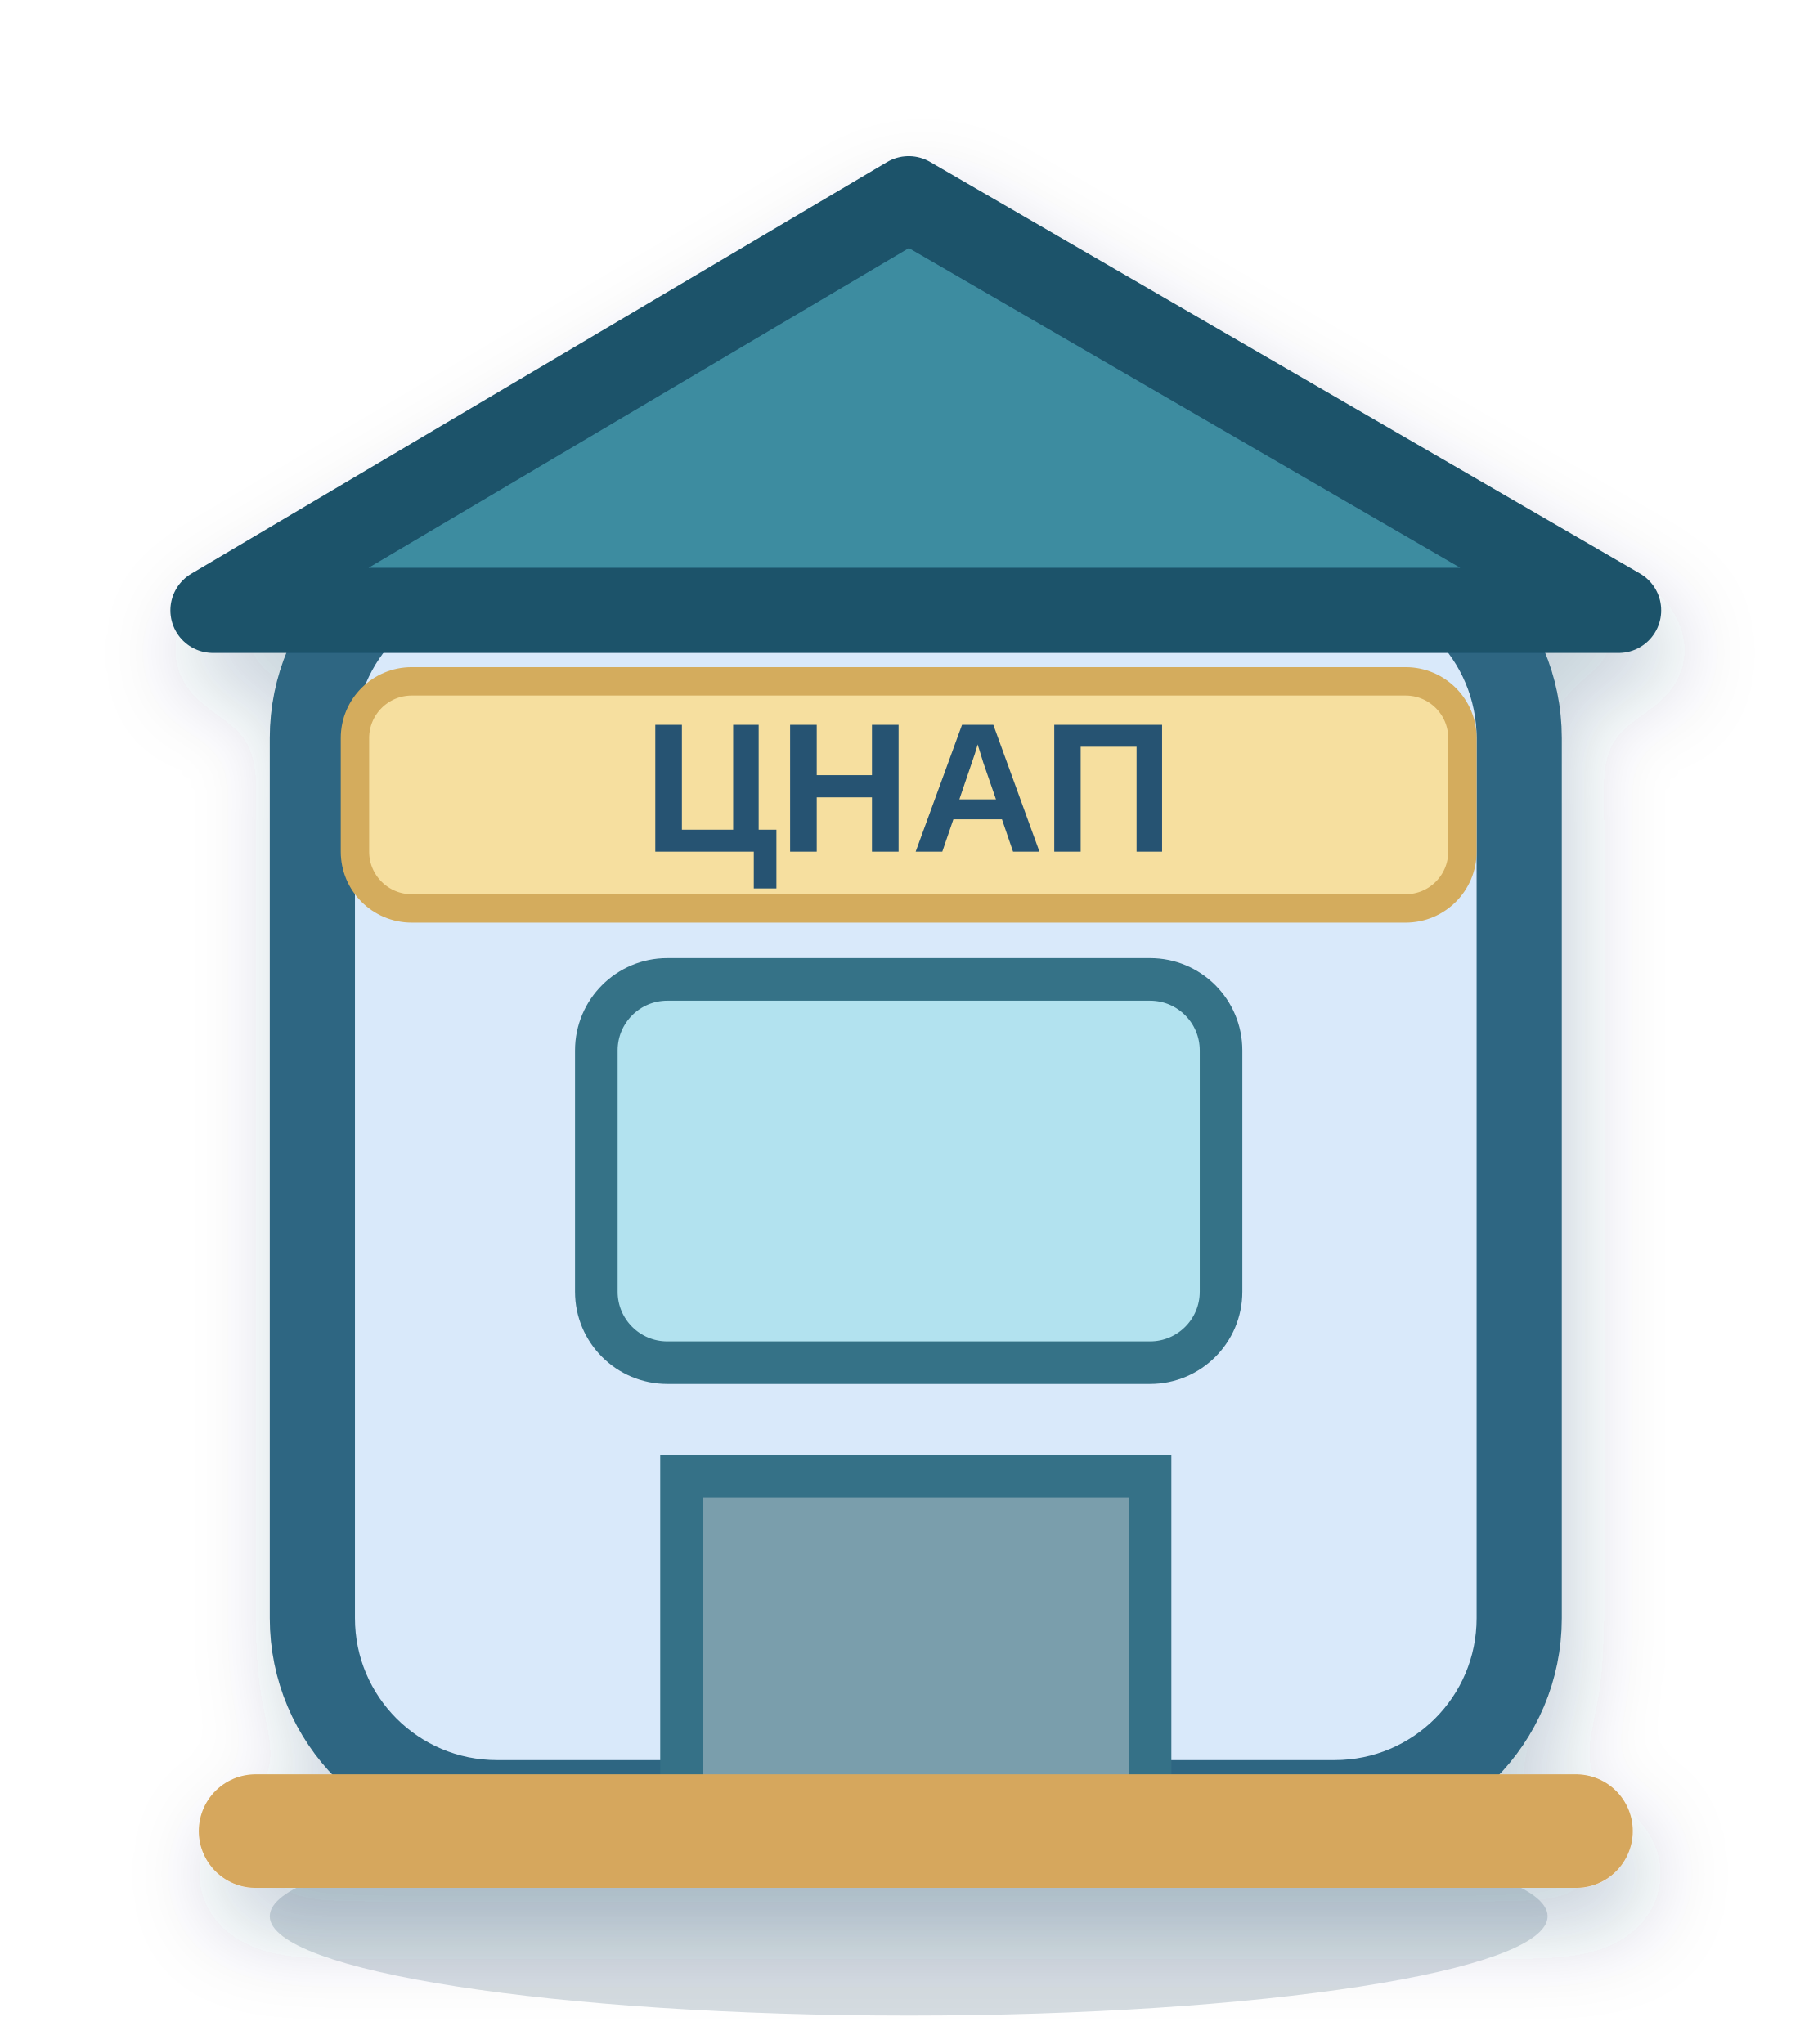
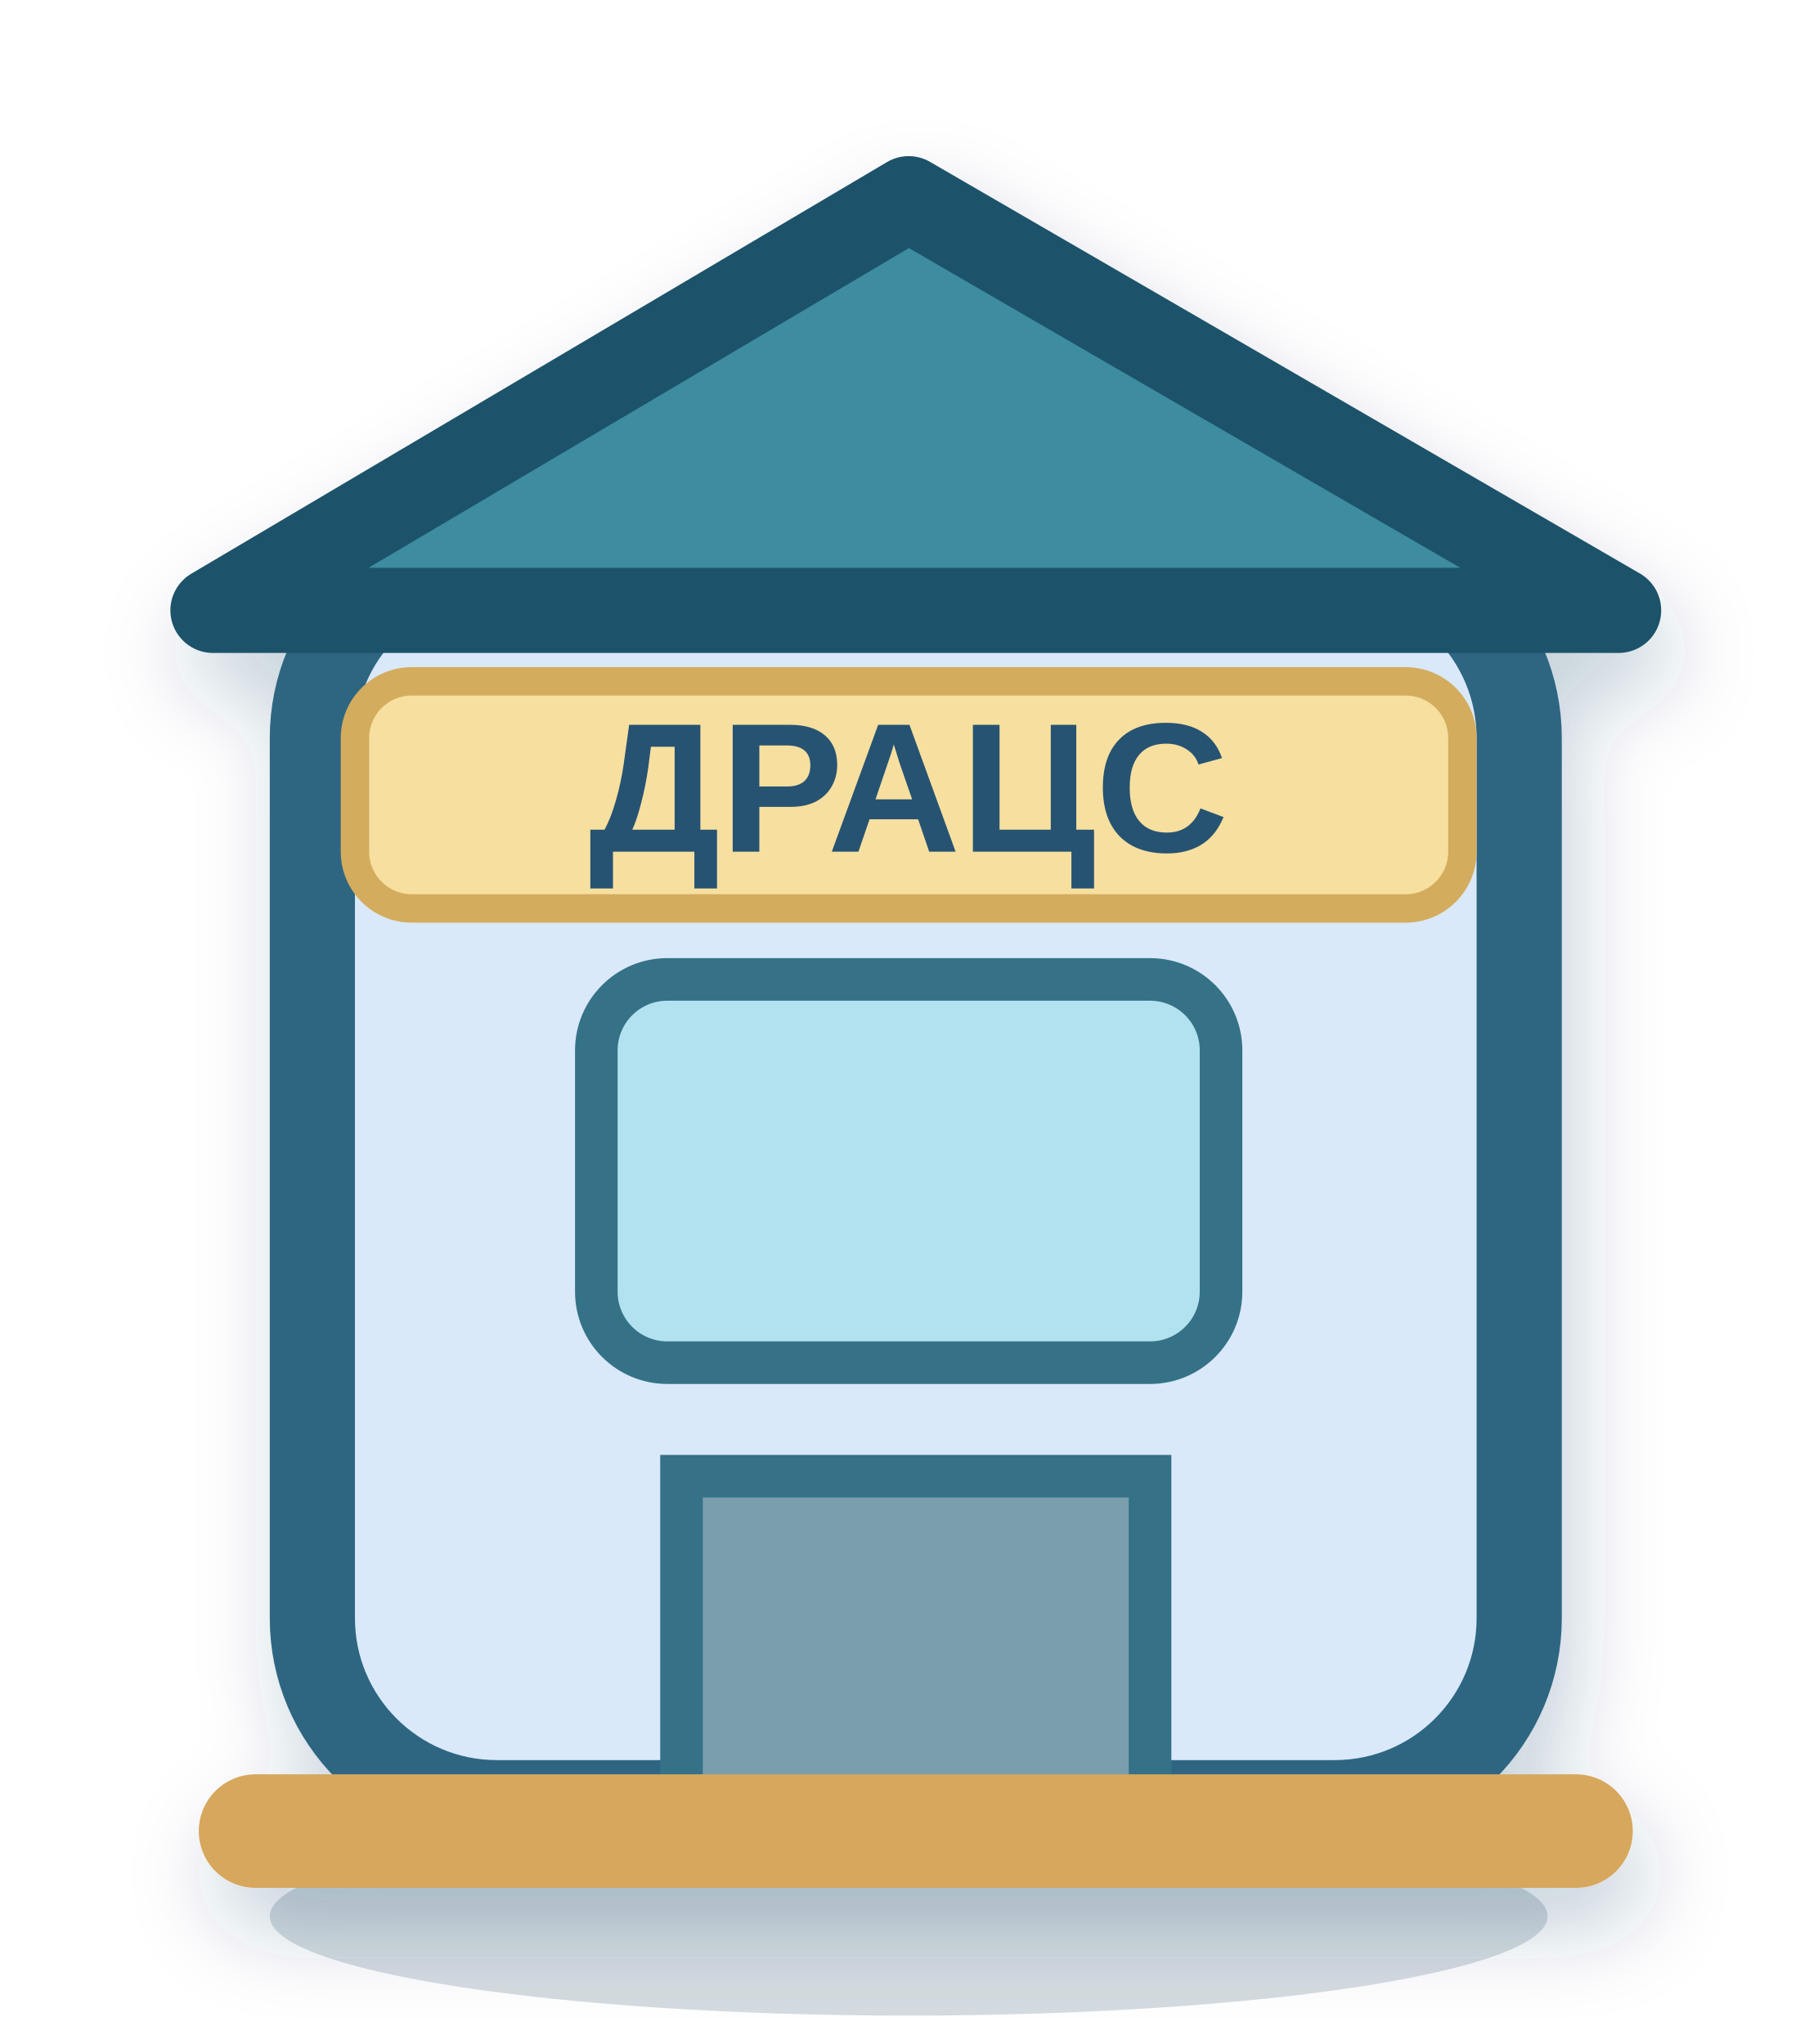
<svg xmlns="http://www.w3.org/2000/svg" viewBox="0 0 128 144" role="img" aria-label="Оригінальний мультяшний персонаж">
  <defs>
    <linearGradient id="coat" x1="0" x2="1" y1="0" y2="1">
      <stop stop-color="#2f8c94" />
      <stop offset="1" stop-color="#154c6c" />
    </linearGradient>
    <linearGradient id="paper" x1="0" x2="1" y1="0" y2="1">
      <stop stop-color="#fff9eb" />
      <stop offset="1" stop-color="#eadac0" />
    </linearGradient>
    <filter id="ds" x="-35%" width="170%" y="-35%" height="170%">
      <feDropShadow dx="1" dy="3" stdDeviation="3" flood-color="#133e5d" flood-opacity=".22" />
    </filter>
  </defs>
  <ellipse cx="64" cy="135" rx="45" ry="7" fill="#173f5a" opacity=".18" />
  <g filter="url(#ds)">
    <rect x="22" y="39" width="85" height="88" rx="13" fill="#d9e9fa" stroke="#2e6682" stroke-width="6" />
    <path d="M15 43 64 14 114 43Z" fill="#3d8ca0" stroke="#1c526b" stroke-width="6" stroke-linejoin="round" />
    <rect x="42" y="69" width="44" height="27" rx="5" fill="#b2e2ef" stroke="#367287" stroke-width="3" />
    <rect x="48" y="104" width="33" height="23" fill="#7a9eac" stroke="#357187" stroke-width="3" />
    <path d="M18 129H111" stroke="#d6a75d" stroke-width="8" stroke-linecap="round" />
    <rect x="25" y="48" width="78" height="16" rx="4" fill="#f6df9f" stroke="#d4ac5d" stroke-width="2" />
-     <text x="64" y="60" font-family="Arial,sans-serif" font-size="13" font-weight="bold" text-anchor="middle" fill="#255272">ЦНАП</text>
+     <text x="64" y="60" font-family="Arial,sans-serif" font-size="13" font-weight="bold" text-anchor="middle" fill="#255272">ДРАЦС</text>
  </g>
</svg>
